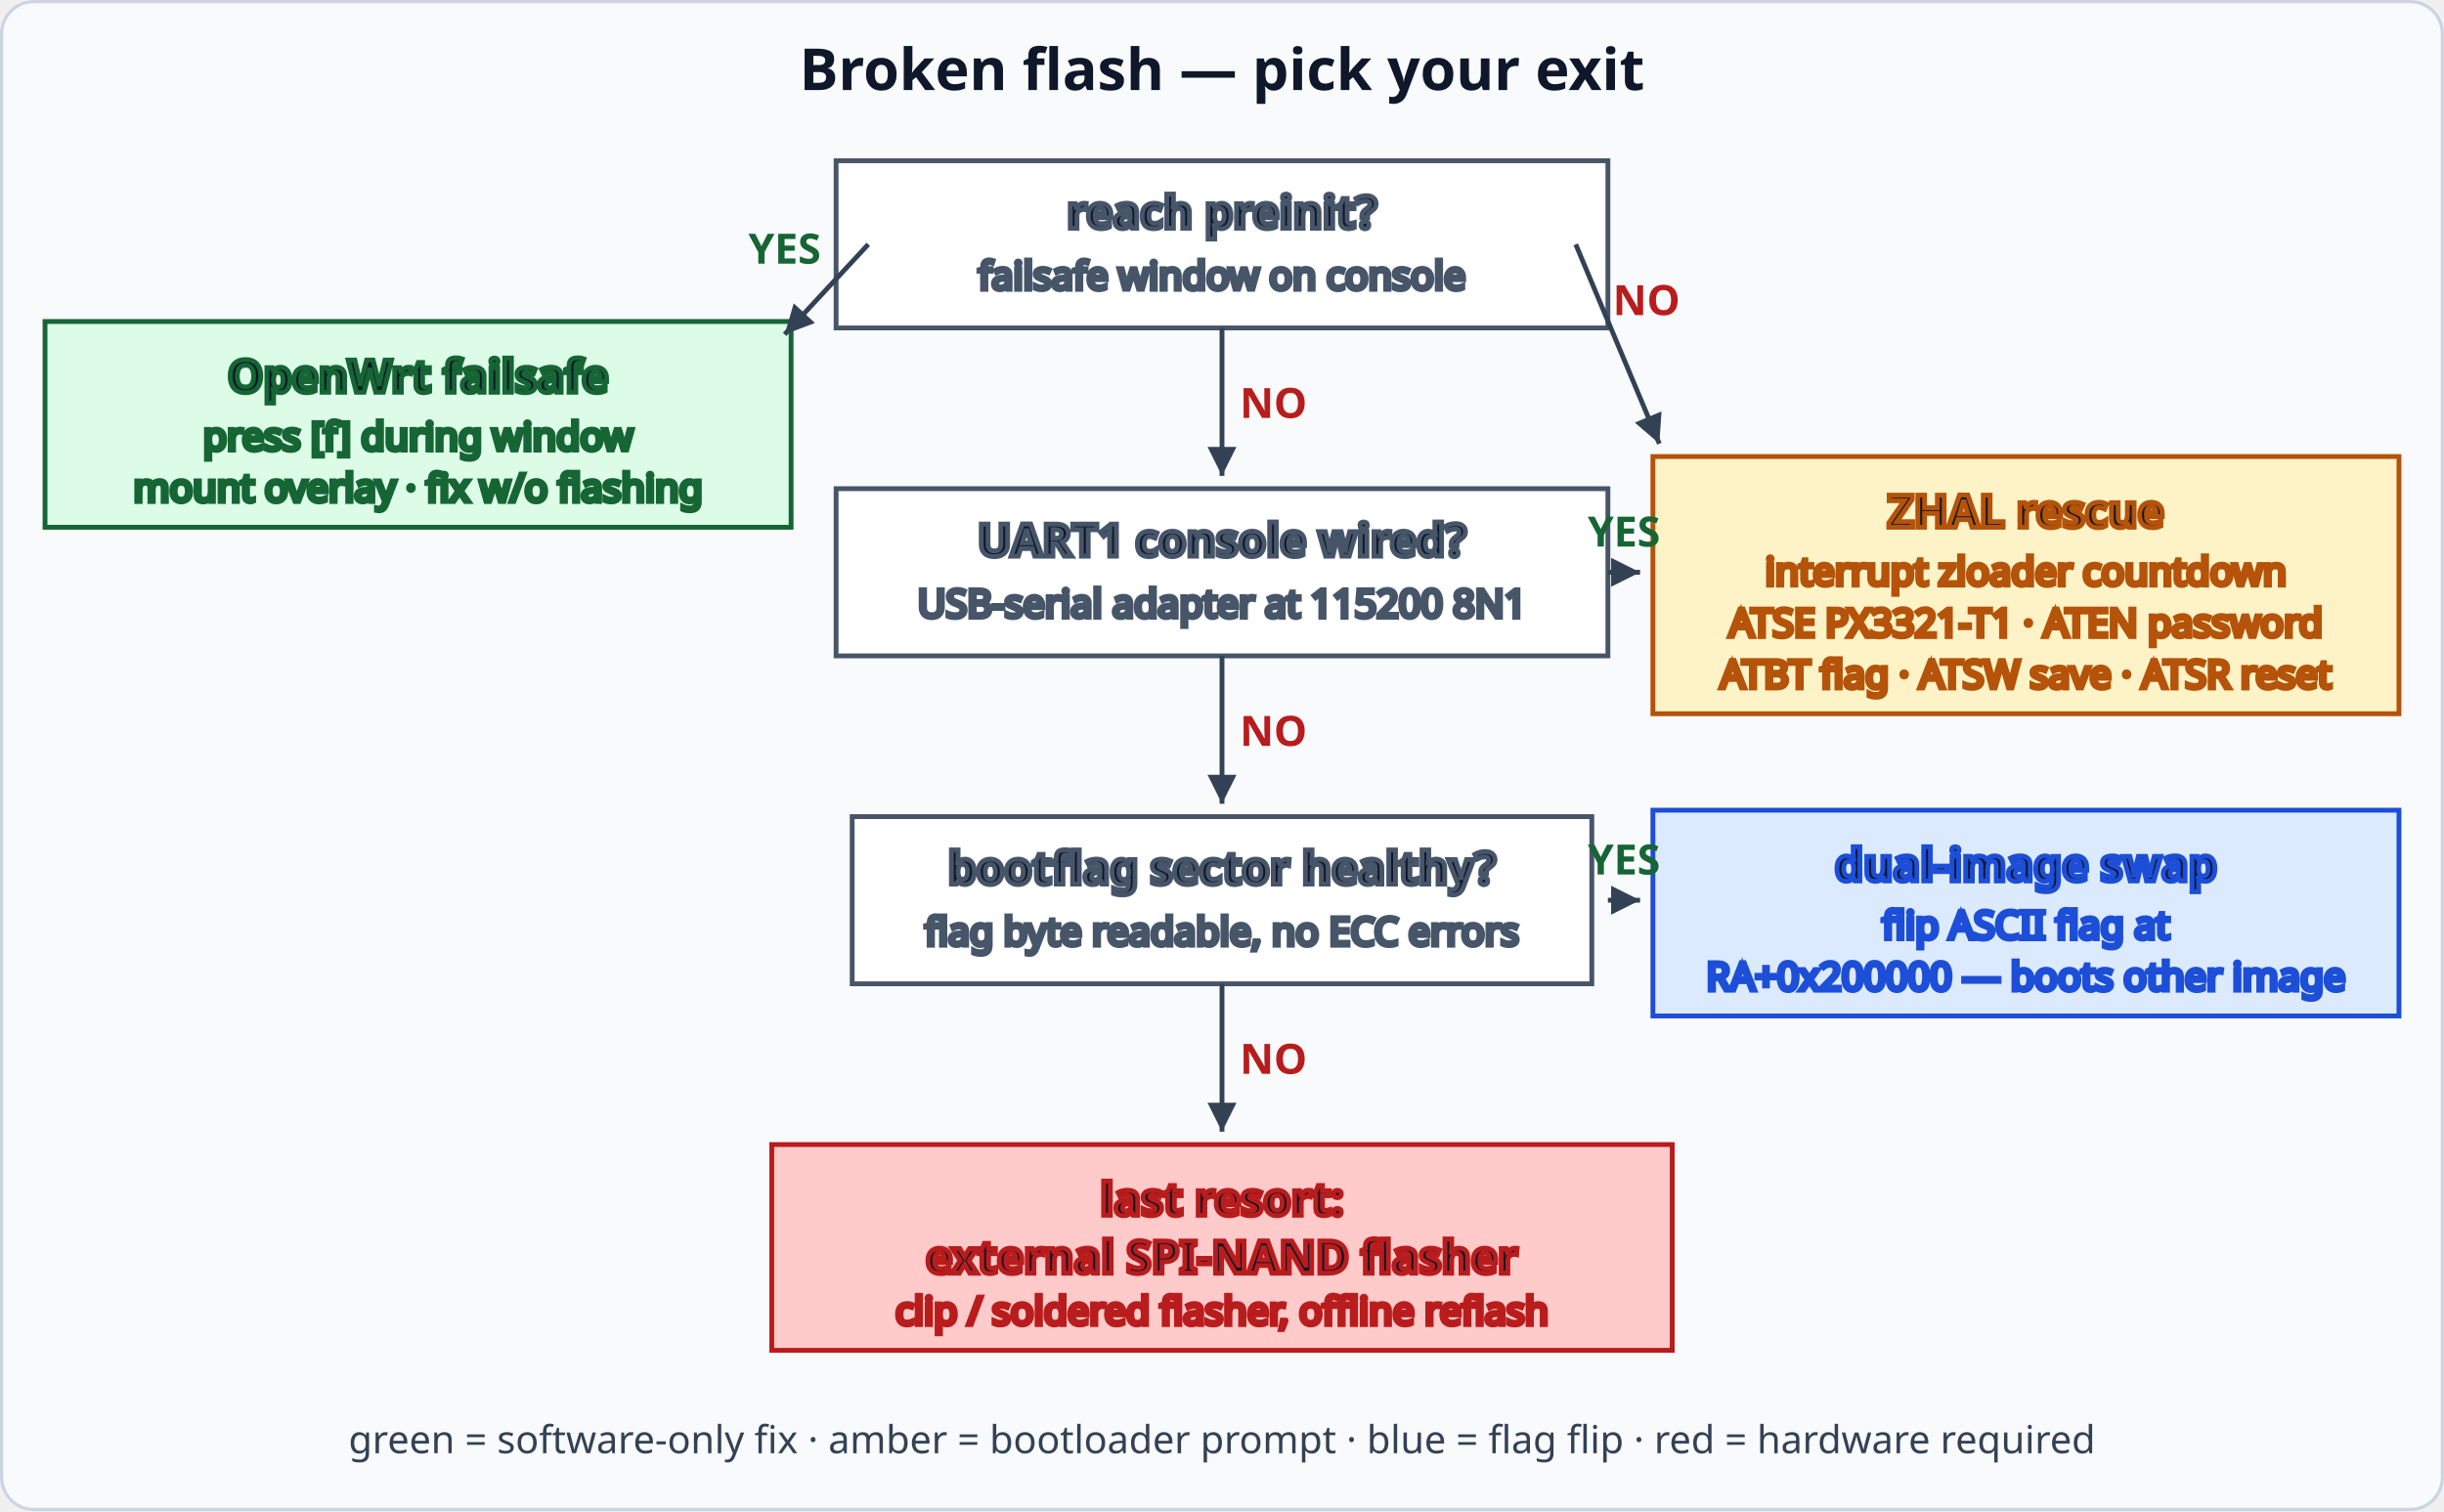
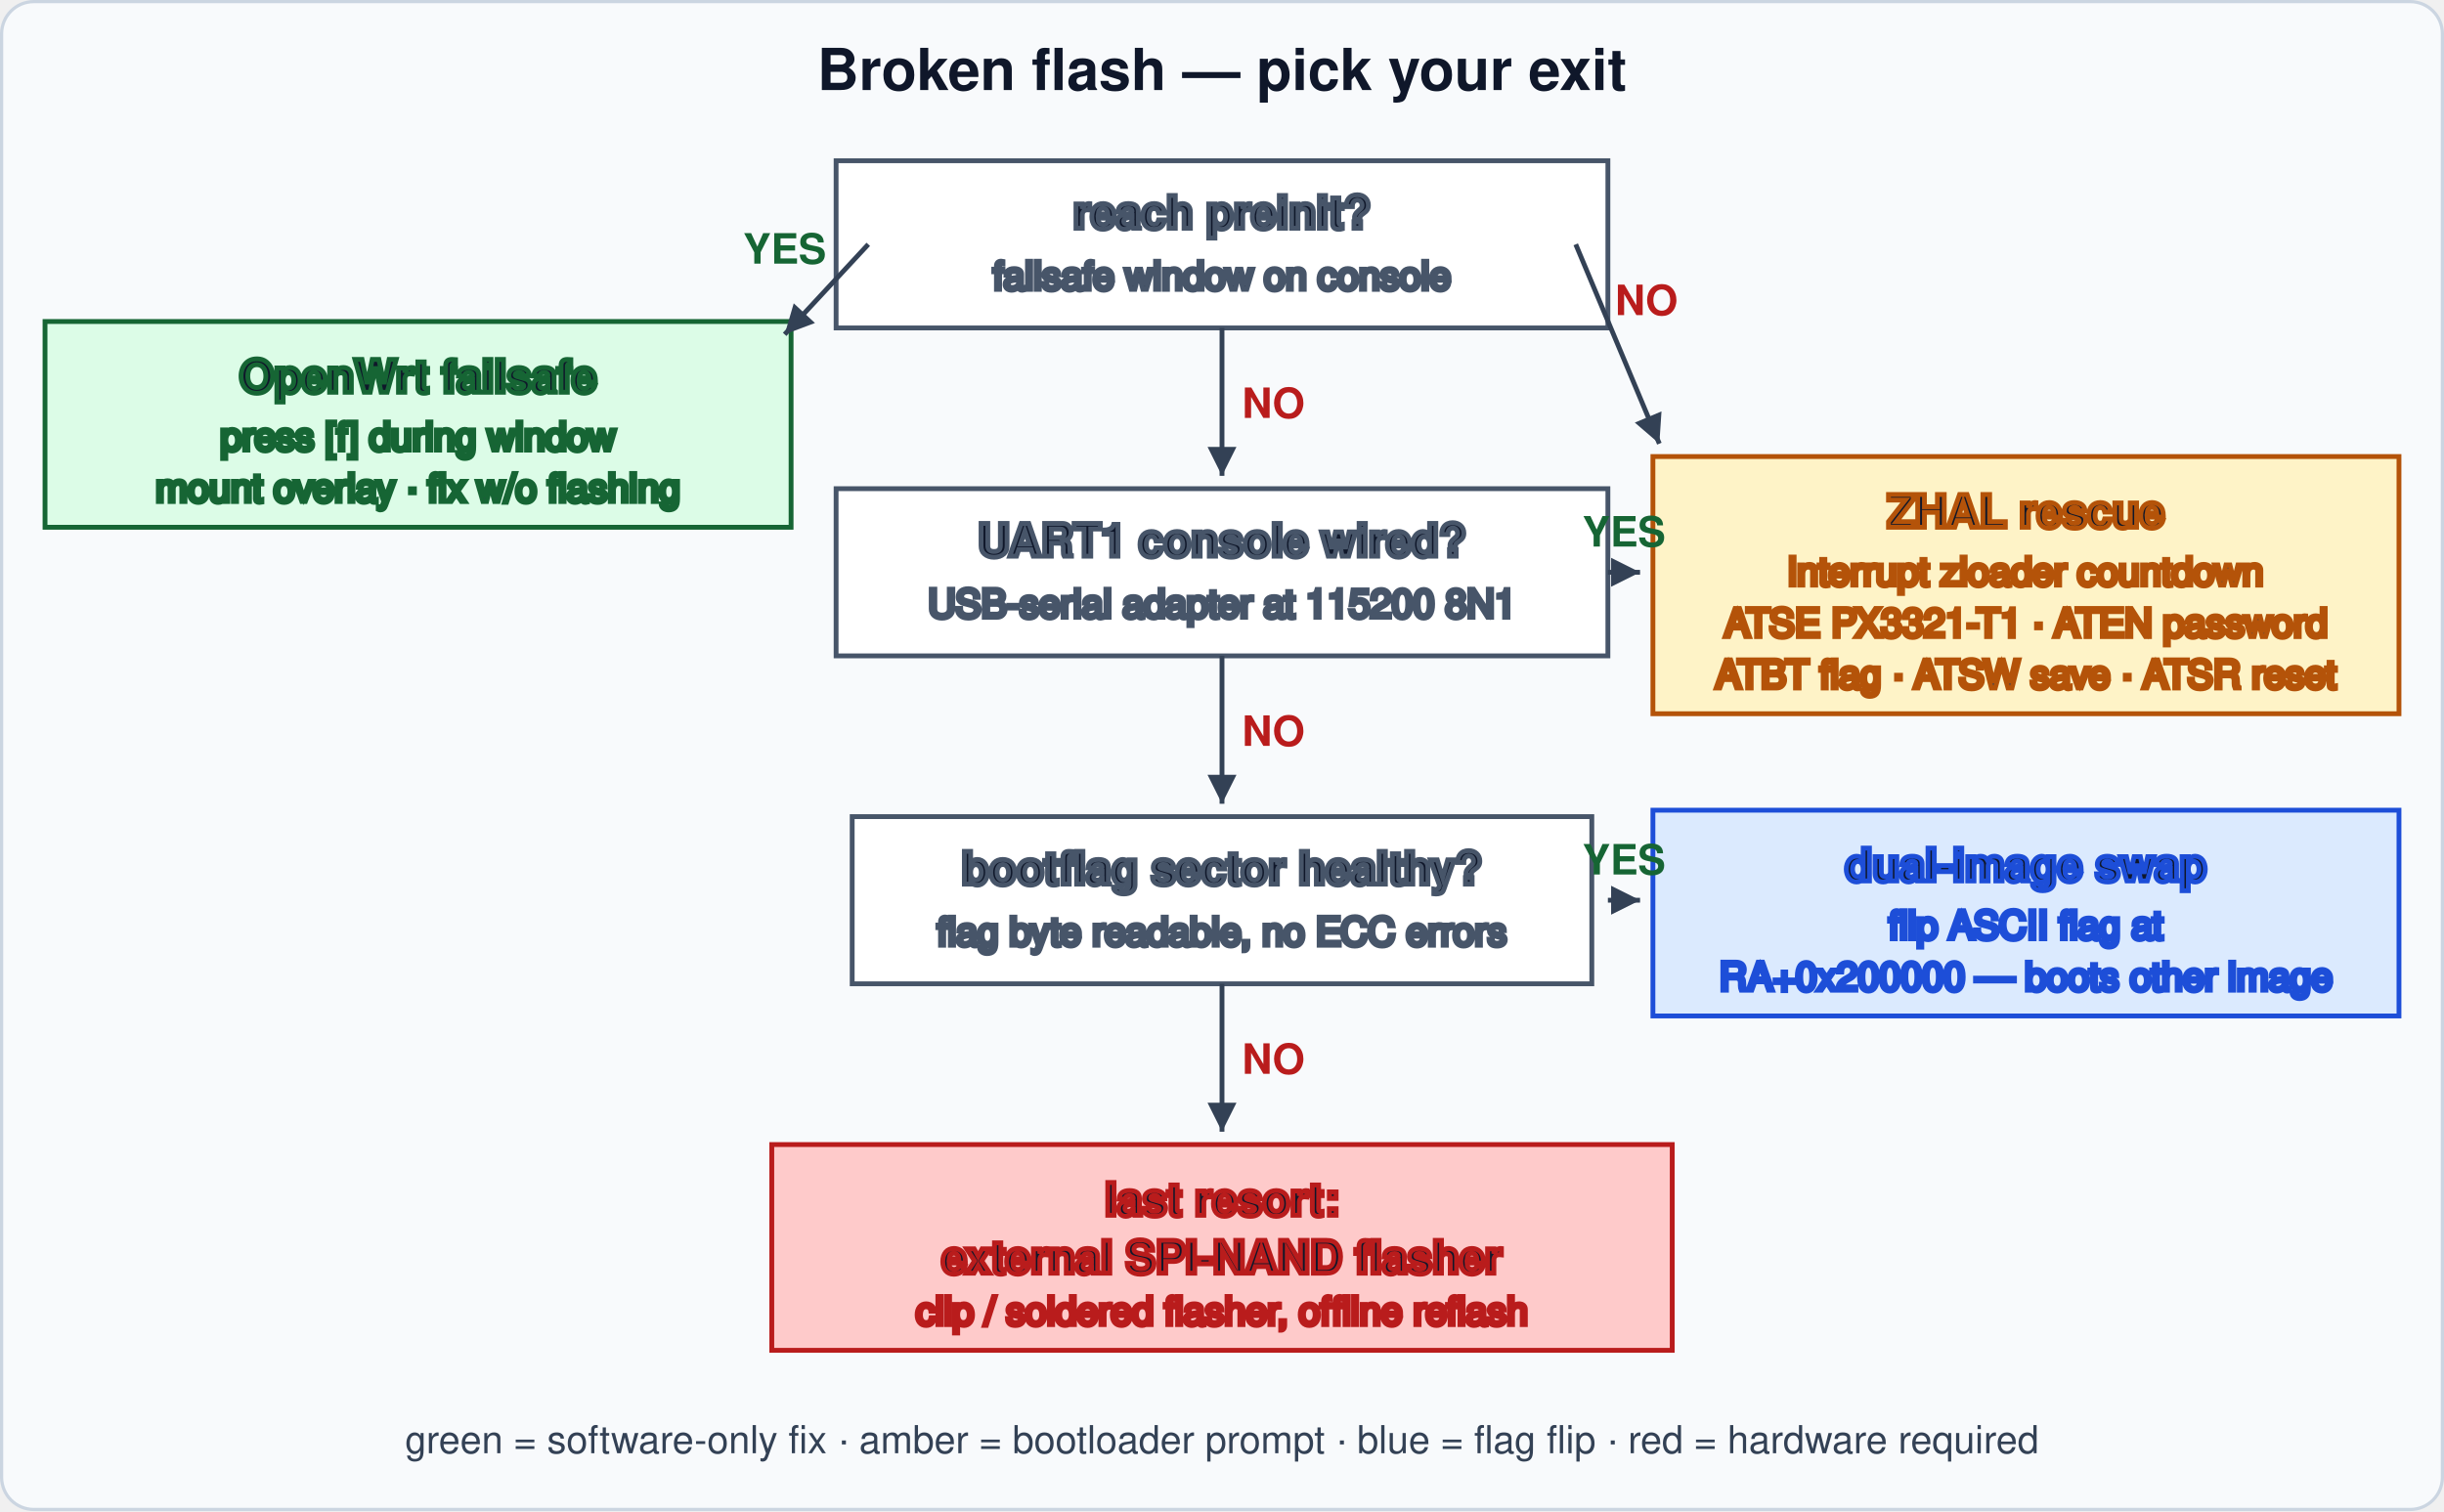
- <svg xmlns="http://www.w3.org/2000/svg" viewBox="0 0 760 470" font-family="ui-sans-serif,system-ui,sans-serif">
+ <svg xmlns="http://www.w3.org/2000/svg" viewBox="0 0 760 470" font-family="Helvetica, Arial, sans-serif">
  <rect x="0.5" y="0.5" width="759" height="469" rx="10" fill="#f8fafc" stroke="#cbd5e1" />
  <defs>
    <marker id="a" markerWidth="8" markerHeight="8" refX="6" refY="3" orient="auto">
      <path d="M0,0 L6,3 L0,6 z" fill="#334155" />
    </marker>
  </defs>
  <style>
    .title{font-size:18px;font-weight:bold;fill:#0f172a;text-anchor:middle}
    .q{fill:#ffffff;stroke:#475569;stroke-width:1.5;rx:6}
    .ok{fill:#dcfce7;stroke:#166534;stroke-width:1.5;rx:6}
    .warn{fill:#fef3c7;stroke:#b45309;stroke-width:1.5;rx:6}
    .alt{fill:#dbeafe;stroke:#1d4ed8;stroke-width:1.5;rx:6}
    .bad{fill:#fecaca;stroke:#b91c1c;stroke-width:1.5;rx:6}
    .lbl{font-size:14px;fill:#0f172a;text-anchor:middle;font-weight:bold}
    .sub{font-size:12px;fill:#334155;text-anchor:middle}
    .yes{font-size:13px;fill:#166534;font-weight:bold;text-anchor:middle}
    .no{font-size:13px;fill:#b91c1c;font-weight:bold;text-anchor:middle}
    .arr{stroke:#334155;stroke-width:1.5;fill:none;marker-end:url(#a)}
  </style>
  <text class="title" x="380" y="28">Broken flash — pick your exit</text>
  <g class="q">
    <rect x="260" y="50" width="240" height="52" />
    <text class="lbl" x="380" y="71">reach preinit?</text>
    <text class="sub" x="380" y="90">failsafe window on console</text>
  </g>
  <g class="q">
    <rect x="260" y="152" width="240" height="52" />
    <text class="lbl" x="380" y="173">UART1 console wired?</text>
    <text class="sub" x="380" y="192">USB-serial adapter at 115200 8N1</text>
  </g>
  <g class="q">
    <rect x="265" y="254" width="230" height="52" />
    <text class="lbl" x="380" y="275">bootflag sector healthy?</text>
    <text class="sub" x="380" y="294">flag byte readable, no ECC errors</text>
  </g>
  <g class="ok">
    <rect x="14" y="100" width="232" height="64" />
    <text class="lbl" x="130" y="122">OpenWrt failsafe</text>
    <text class="sub" x="130" y="140">press [f] during window</text>
    <text class="sub" x="130" y="156">mount overlay · fix w/o flashing</text>
  </g>
  <g class="warn">
    <rect x="514" y="142" width="232" height="80" />
    <text class="lbl" x="630" y="164">ZHAL rescue</text>
    <text class="sub" x="630" y="182">interrupt zloader countdown</text>
    <text class="sub" x="630" y="198">ATSE PX3321-T1 · ATEN password</text>
    <text class="sub" x="630" y="214">ATBT flag · ATSW save · ATSR reset</text>
  </g>
  <g class="alt">
    <rect x="514" y="252" width="232" height="64" />
    <text class="lbl" x="630" y="274">dual-image swap</text>
    <text class="sub" x="630" y="292">flip ASCII flag at</text>
    <text class="sub" x="630" y="308">RA+0x200000 — boots other image</text>
  </g>
  <g class="bad">
    <rect x="240" y="356" width="280" height="64" />
    <text class="lbl" x="380" y="378" fill="#b91c1c">last resort:</text>
    <text class="lbl" x="380" y="396" fill="#b91c1c">external SPI-NAND flasher</text>
    <text class="sub" x="380" y="412">clip / soldered flasher, offline reflash</text>
  </g>
  <line class="arr" x1="270" y1="76" x2="244" y2="104" />
  <text class="yes" x="244" y="82">YES</text>
  <line class="arr" x1="490" y1="76" x2="516" y2="138" />
  <text class="no" x="512" y="98">NO</text>
  <line class="arr" x1="380" y1="102" x2="380" y2="148" />
  <text class="no" x="396" y="130">NO</text>
  <line class="arr" x1="500" y1="178" x2="510" y2="178" />
  <text class="yes" x="505" y="170">YES</text>
  <line class="arr" x1="380" y1="204" x2="380" y2="250" />
  <text class="no" x="396" y="232">NO</text>
  <line class="arr" x1="500" y1="280" x2="510" y2="280" />
  <text class="yes" x="505" y="272">YES</text>
  <line class="arr" x1="380" y1="306" x2="380" y2="352" />
  <text class="no" x="396" y="334">NO</text>
  <text class="sub" x="380" y="452">green = software-only fix · amber = bootloader prompt · blue = flag flip · red = hardware required</text>
</svg>
